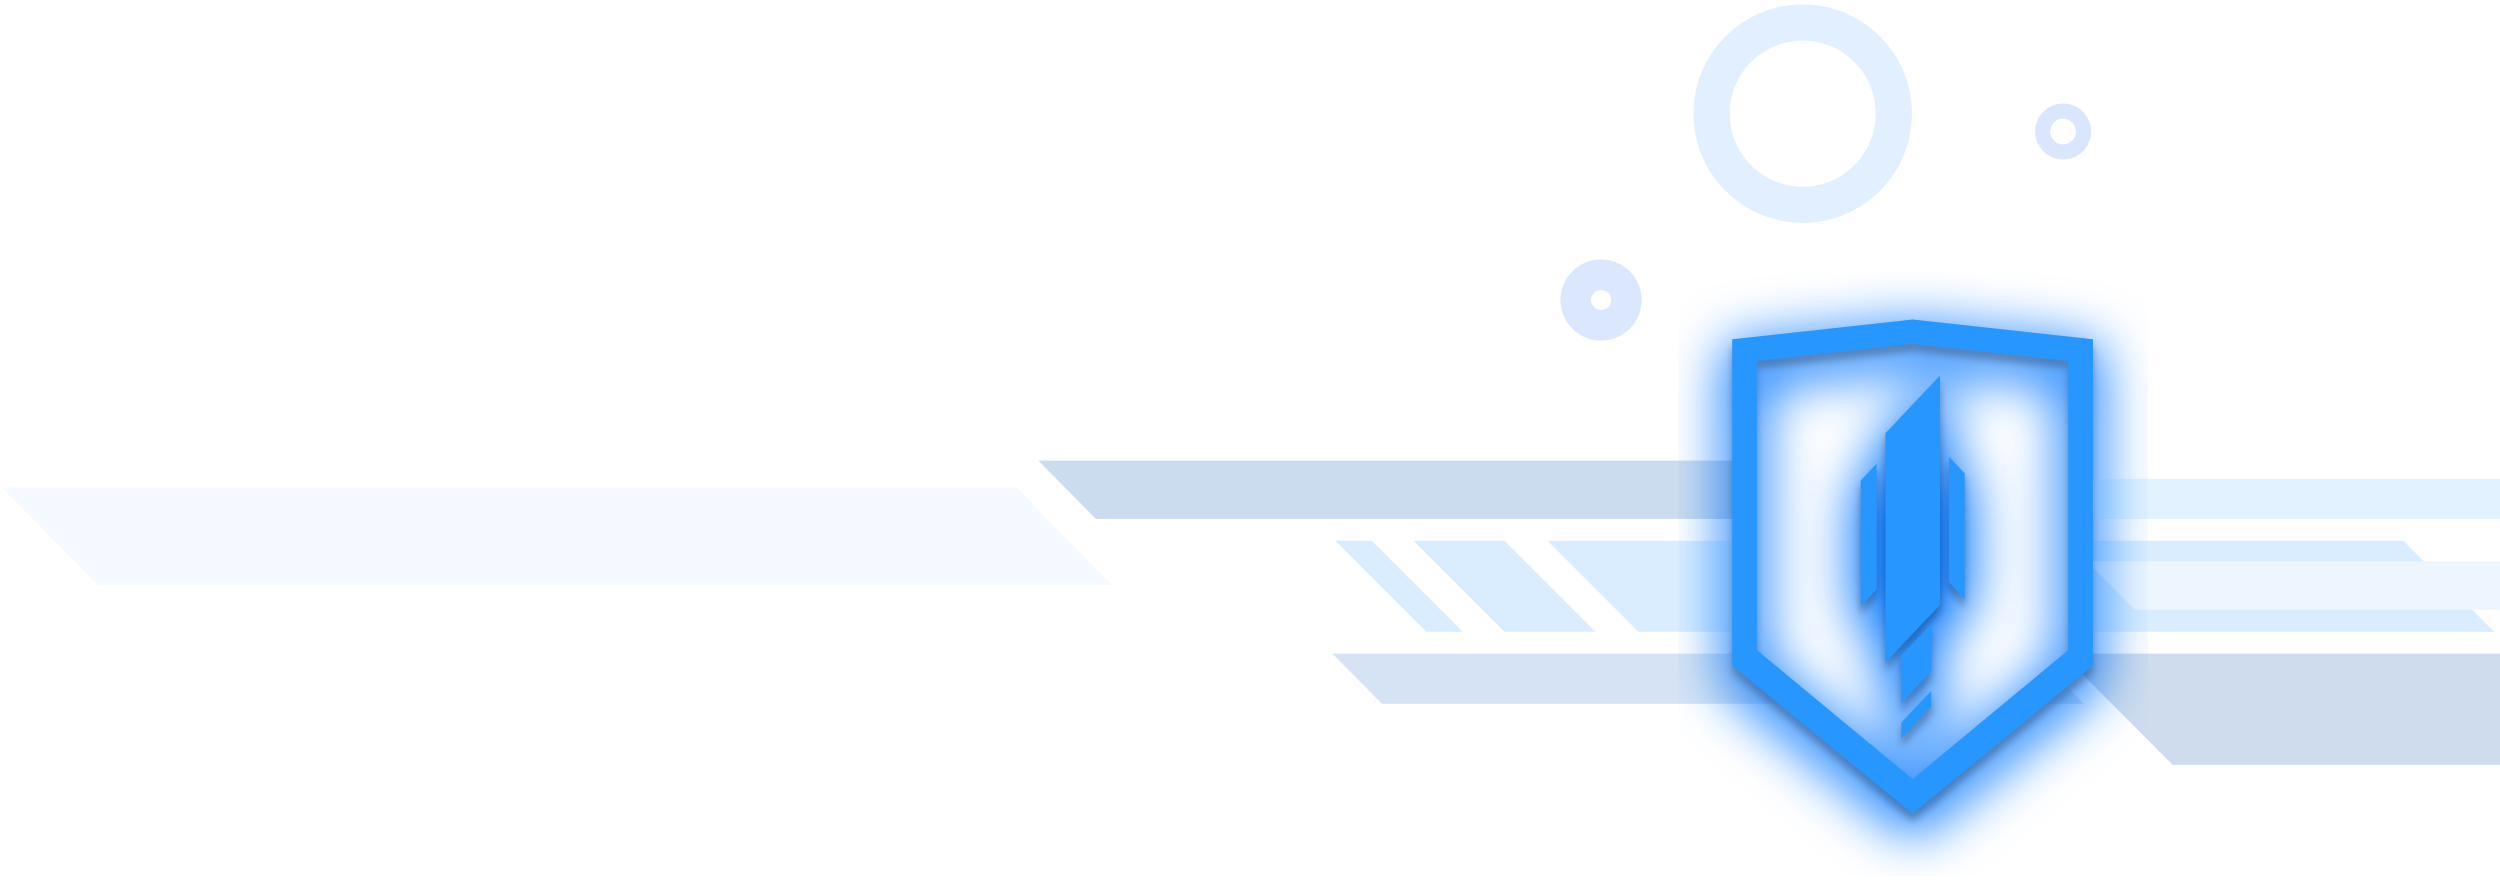
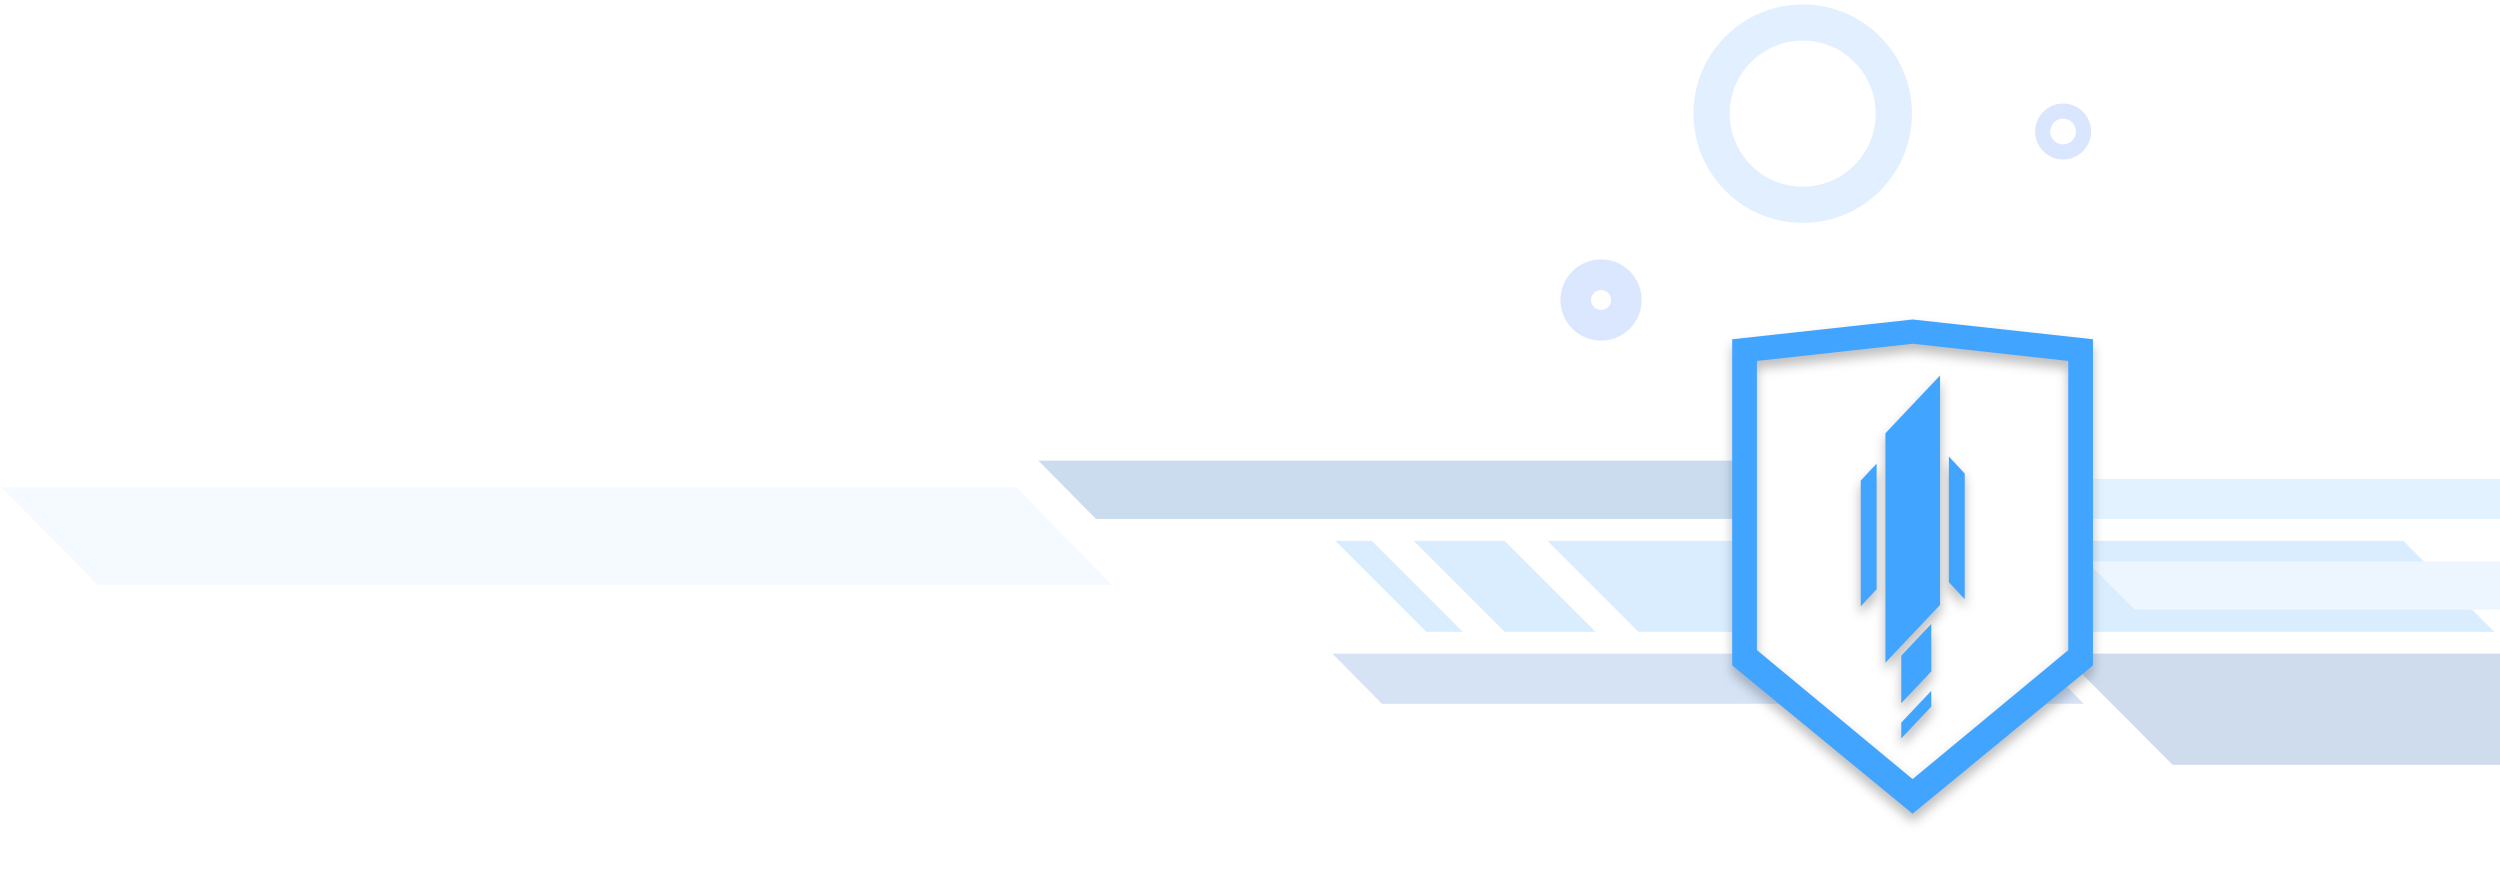
<svg xmlns="http://www.w3.org/2000/svg" width="1385" height="488" viewBox="0 0 1385 488" fill="none">
  <g filter="url(#filter0_d)">
-     <g filter="url(#filter1_d)">
-       <path fill-rule="evenodd" clip-rule="evenodd" d="M1059.57 177L959.633 187.952V368.658L1059.57 450.797L1159.5 368.658V187.952L1059.57 177ZM1059.57 190.428L973.323 199.956V360.17L1059.57 431.631L1145.81 360.17V199.956L1059.57 190.428Z" fill="#2797FF" />
-       <path d="M1074.79 208L1044.53 240.025V367.116L1074.79 335.091V208Z" fill="#2797FF" />
-       <path d="M1079.67 252.904L1088.45 262.339V331.974L1079.67 322.539V252.904Z" fill="#2797FF" />
-       <path d="M1039.64 256.809L1030.86 266.244V335.879L1039.64 326.444V256.809Z" fill="#2797FF" />
-       <path d="M1069.91 345.641L1053.31 363.258V389.568L1069.91 371.951V345.641Z" fill="#2797FF" />
-       <path d="M1069.91 382.735L1053.31 400.352V409.092L1069.91 391.474V382.735Z" fill="#2797FF" />
-     </g>
+     <path fill-rule="evenodd" clip-rule="evenodd" d="M1059.57 177L959.633 187.952V368.658L1059.57 450.797L1159.5 368.658V187.952L1059.57 177ZM1059.57 190.428L973.323 199.956V360.17L1059.57 431.631L1145.81 360.17V199.956L1059.57 190.428Z" fill="#41A4FF" />
+     <path d="M1074.79 208L1044.53 240.025V367.116L1074.79 335.091V208Z" fill="#41A4FF" />
+     <path d="M1079.67 252.904L1088.45 262.339V331.974L1079.67 322.539V252.904Z" fill="#41A4FF" />
+     <path d="M1039.64 256.809L1030.86 266.244V335.879L1039.64 326.444V256.809Z" fill="#41A4FF" />
+     <path d="M1069.91 345.641L1053.31 363.258V389.568L1069.91 371.951V345.641Z" fill="#41A4FF" />
+     <path d="M1069.91 382.734L1053.31 400.352V409.091L1069.91 391.474V382.734Z" fill="#41A4FF" />
  </g>
  <g opacity="0.2">
    <mask id="mask0" mask-type="alpha" maskUnits="userSpaceOnUse" x="0" y="0" width="1385" height="488">
      <path fill-rule="evenodd" clip-rule="evenodd" d="M1385 0H0V488H1385V0ZM1059.57 177L959.631 187.952V368.658L1059.57 450.797L1159.5 368.658V187.952L1059.57 177Z" fill="#C4C4C4" />
    </mask>
    <g mask="url(#mask0)">
-       <path d="M857.254 299.586L907.703 350.035H1381.92L1331.47 299.586H857.254Z" fill="#46A6FF" />
-       <path d="M783.094 299.586L833.543 350.035H883.991L833.543 299.586H783.094Z" fill="#46A6FF" />
-       <path d="M739.707 299.586L790.156 350.035H810.335L759.887 299.586H739.707Z" fill="#46A6FF" />
-       <path d="M1156 310.999L1182.58 337.737H1432.46L1405.87 310.999H1156Z" fill="#A3D3FF" />
-       <path d="M738.195 362.143L765.603 389.89H1154.4L1126.99 362.143H738.195Z" fill="#2C74C9" />
-       <path d="M575.246 255.191L607.138 287.478H1004.06L972.169 255.191H575.246Z" fill="#0050AD" />
+       <path d="M857.254 299.588L907.703 350.037H1381.92L1331.47 299.588H857.254Z" fill="#46A6FF" />
+       <path d="M783.094 299.588L833.543 350.037H883.991L833.543 299.588H783.094Z" fill="#46A6FF" />
+       <path d="M739.707 299.588L790.156 350.037H810.335L759.887 299.588H739.707Z" fill="#46A6FF" />
+       <path d="M1156 311L1182.58 337.738H1432.46L1405.87 311H1156Z" fill="#A3D3FF" />
+       <path d="M738.195 362.145L765.603 389.891H1154.4L1126.99 362.145H738.195Z" fill="#2C74C9" />
+       <path d="M575.246 255.191L607.138 287.479H1004.06L972.169 255.191H575.246Z" fill="#0050AD" />
      <path d="M1050.98 265.281L1072.77 287.479H1508.04L1486.25 265.281H1050.98Z" fill="#6CC1FF" />
-       <path d="M1142.29 362.143L1203.6 423.691H1517.63L1456.31 362.143H1142.29Z" fill="#0A51A5" />
-       <path opacity="0.3" d="M0.996 269.999L53.983 323.999H615.996L563.01 269.999L0.996 269.999Z" fill="#46A6FF" />
-       <path d="M1041.48 20.183C1065.11 43.81 1065.11 82.116 1041.48 105.743C1017.85 129.37 979.547 129.37 955.921 105.743C932.294 82.116 932.294 43.81 955.921 20.183C979.547 -3.444 1017.85 -3.444 1041.48 20.183ZM970.097 91.567C985.894 107.364 1011.51 107.364 1027.3 91.567C1043.1 75.769 1043.1 50.157 1027.3 34.359C1011.51 18.562 985.894 18.562 970.097 34.359C954.299 50.157 954.299 75.769 970.097 91.567Z" fill="#6DB0FF" />
-       <path d="M1153.91 61.903C1159.96 67.956 1159.96 77.77 1153.91 83.823C1147.86 89.876 1138.04 89.876 1131.99 83.823C1125.94 77.77 1125.94 67.956 1131.99 61.903C1138.04 55.849 1147.86 55.849 1153.91 61.903ZM1137.92 77.896C1140.7 80.676 1145.21 80.676 1147.98 77.896C1150.76 75.116 1150.76 70.609 1147.98 67.829C1145.21 65.05 1140.7 65.05 1137.92 67.829C1135.14 70.609 1135.14 75.116 1137.92 77.896Z" fill="#4683FA" />
-       <path d="M902.89 150.291C911.677 159.078 911.677 173.324 902.89 182.111C894.103 190.897 879.857 190.897 871.07 182.111C862.283 173.324 862.283 159.078 871.07 150.291C879.857 141.504 894.103 141.504 902.89 150.291ZM883.051 170.13C885.221 172.299 888.739 172.299 890.909 170.13C893.079 167.96 893.079 164.442 890.909 162.272C888.739 160.102 885.221 160.102 883.051 162.272C880.881 164.442 880.881 167.96 883.051 170.13Z" fill="#4886FF" />
+       <path d="M1142.29 362.145L1203.6 423.692H1517.63L1456.31 362.145H1142.29Z" fill="#0A51A5" />
+       <path opacity="0.3" d="M0.996 270L53.983 324H615.996L563.01 270L0.996 270Z" fill="#46A6FF" />
+       <path d="M1041.48 20.185C1065.11 43.812 1065.11 82.118 1041.48 105.745C1017.85 129.372 979.547 129.372 955.921 105.745C932.294 82.118 932.294 43.812 955.921 20.185C979.547 -3.442 1017.85 -3.442 1041.48 20.185ZM970.097 91.569C985.894 107.366 1011.51 107.366 1027.3 91.569C1043.1 75.771 1043.1 50.158 1027.3 34.361C1011.51 18.564 985.894 18.564 970.097 34.361C954.299 50.158 954.299 75.771 970.097 91.569Z" fill="#6DB0FF" />
+       <path d="M1153.91 61.903C1159.96 67.956 1159.96 77.77 1153.91 83.823C1147.86 89.877 1138.04 89.877 1131.99 83.823C1125.94 77.77 1125.94 67.956 1131.99 61.903C1138.04 55.85 1147.86 55.85 1153.91 61.903ZM1137.92 77.897C1140.7 80.676 1145.21 80.676 1147.98 77.897C1150.76 75.117 1150.76 70.61 1147.98 67.83C1145.21 65.05 1140.7 65.05 1137.92 67.83C1135.14 70.61 1135.14 75.117 1137.92 77.897Z" fill="#4683FA" />
+       <path d="M902.89 150.291C911.677 159.078 911.677 173.324 902.89 182.111C894.103 190.898 879.857 190.898 871.07 182.111C862.283 173.324 862.283 159.078 871.07 150.291C879.857 141.504 894.103 141.504 902.89 150.291ZM883.051 170.13C885.221 172.3 888.739 172.3 890.909 170.13C893.079 167.96 893.079 164.442 890.909 162.272C888.739 160.102 885.221 160.102 883.051 162.272C880.881 164.442 880.881 167.96 883.051 170.13Z" fill="#4886FF" />
    </g>
  </g>
  <defs>
-     <filter id="filter0_d" x="929.633" y="151" width="259.872" height="333.797" filterUnits="userSpaceOnUse" color-interpolation-filters="sRGB">
+     <filter id="filter0_d" x="953.633" y="175" width="211.872" height="285.797" filterUnits="userSpaceOnUse" color-interpolation-filters="sRGB">
      <feFlood flood-opacity="0" result="BackgroundImageFix" />
      <feColorMatrix in="SourceAlpha" type="matrix" values="0 0 0 0 0 0 0 0 0 0 0 0 0 0 0 0 0 0 127 0" />
      <feOffset dy="4" />
-       <feGaussianBlur stdDeviation="15" />
-       <feColorMatrix type="matrix" values="0 0 0 0 0 0 0 0 0 0.456 0 0 0 0 1 0 0 0 1 0" />
-       <feBlend mode="normal" in2="BackgroundImageFix" result="effect1_dropShadow" />
-       <feBlend mode="normal" in="SourceGraphic" in2="effect1_dropShadow" result="shape" />
-     </filter>
-     <filter id="filter1_d" x="955.633" y="177" width="207.872" height="281.797" filterUnits="userSpaceOnUse" color-interpolation-filters="sRGB">
-       <feFlood flood-opacity="0" result="BackgroundImageFix" />
-       <feColorMatrix in="SourceAlpha" type="matrix" values="0 0 0 0 0 0 0 0 0 0 0 0 0 0 0 0 0 0 127 0" />
-       <feOffset dy="4" />
-       <feGaussianBlur stdDeviation="2" />
+       <feGaussianBlur stdDeviation="3" />
      <feColorMatrix type="matrix" values="0 0 0 0 0 0 0 0 0 0 0 0 0 0 0 0 0 0 0.25 0" />
      <feBlend mode="normal" in2="BackgroundImageFix" result="effect1_dropShadow" />
      <feBlend mode="normal" in="SourceGraphic" in2="effect1_dropShadow" result="shape" />
    </filter>
  </defs>
</svg>
